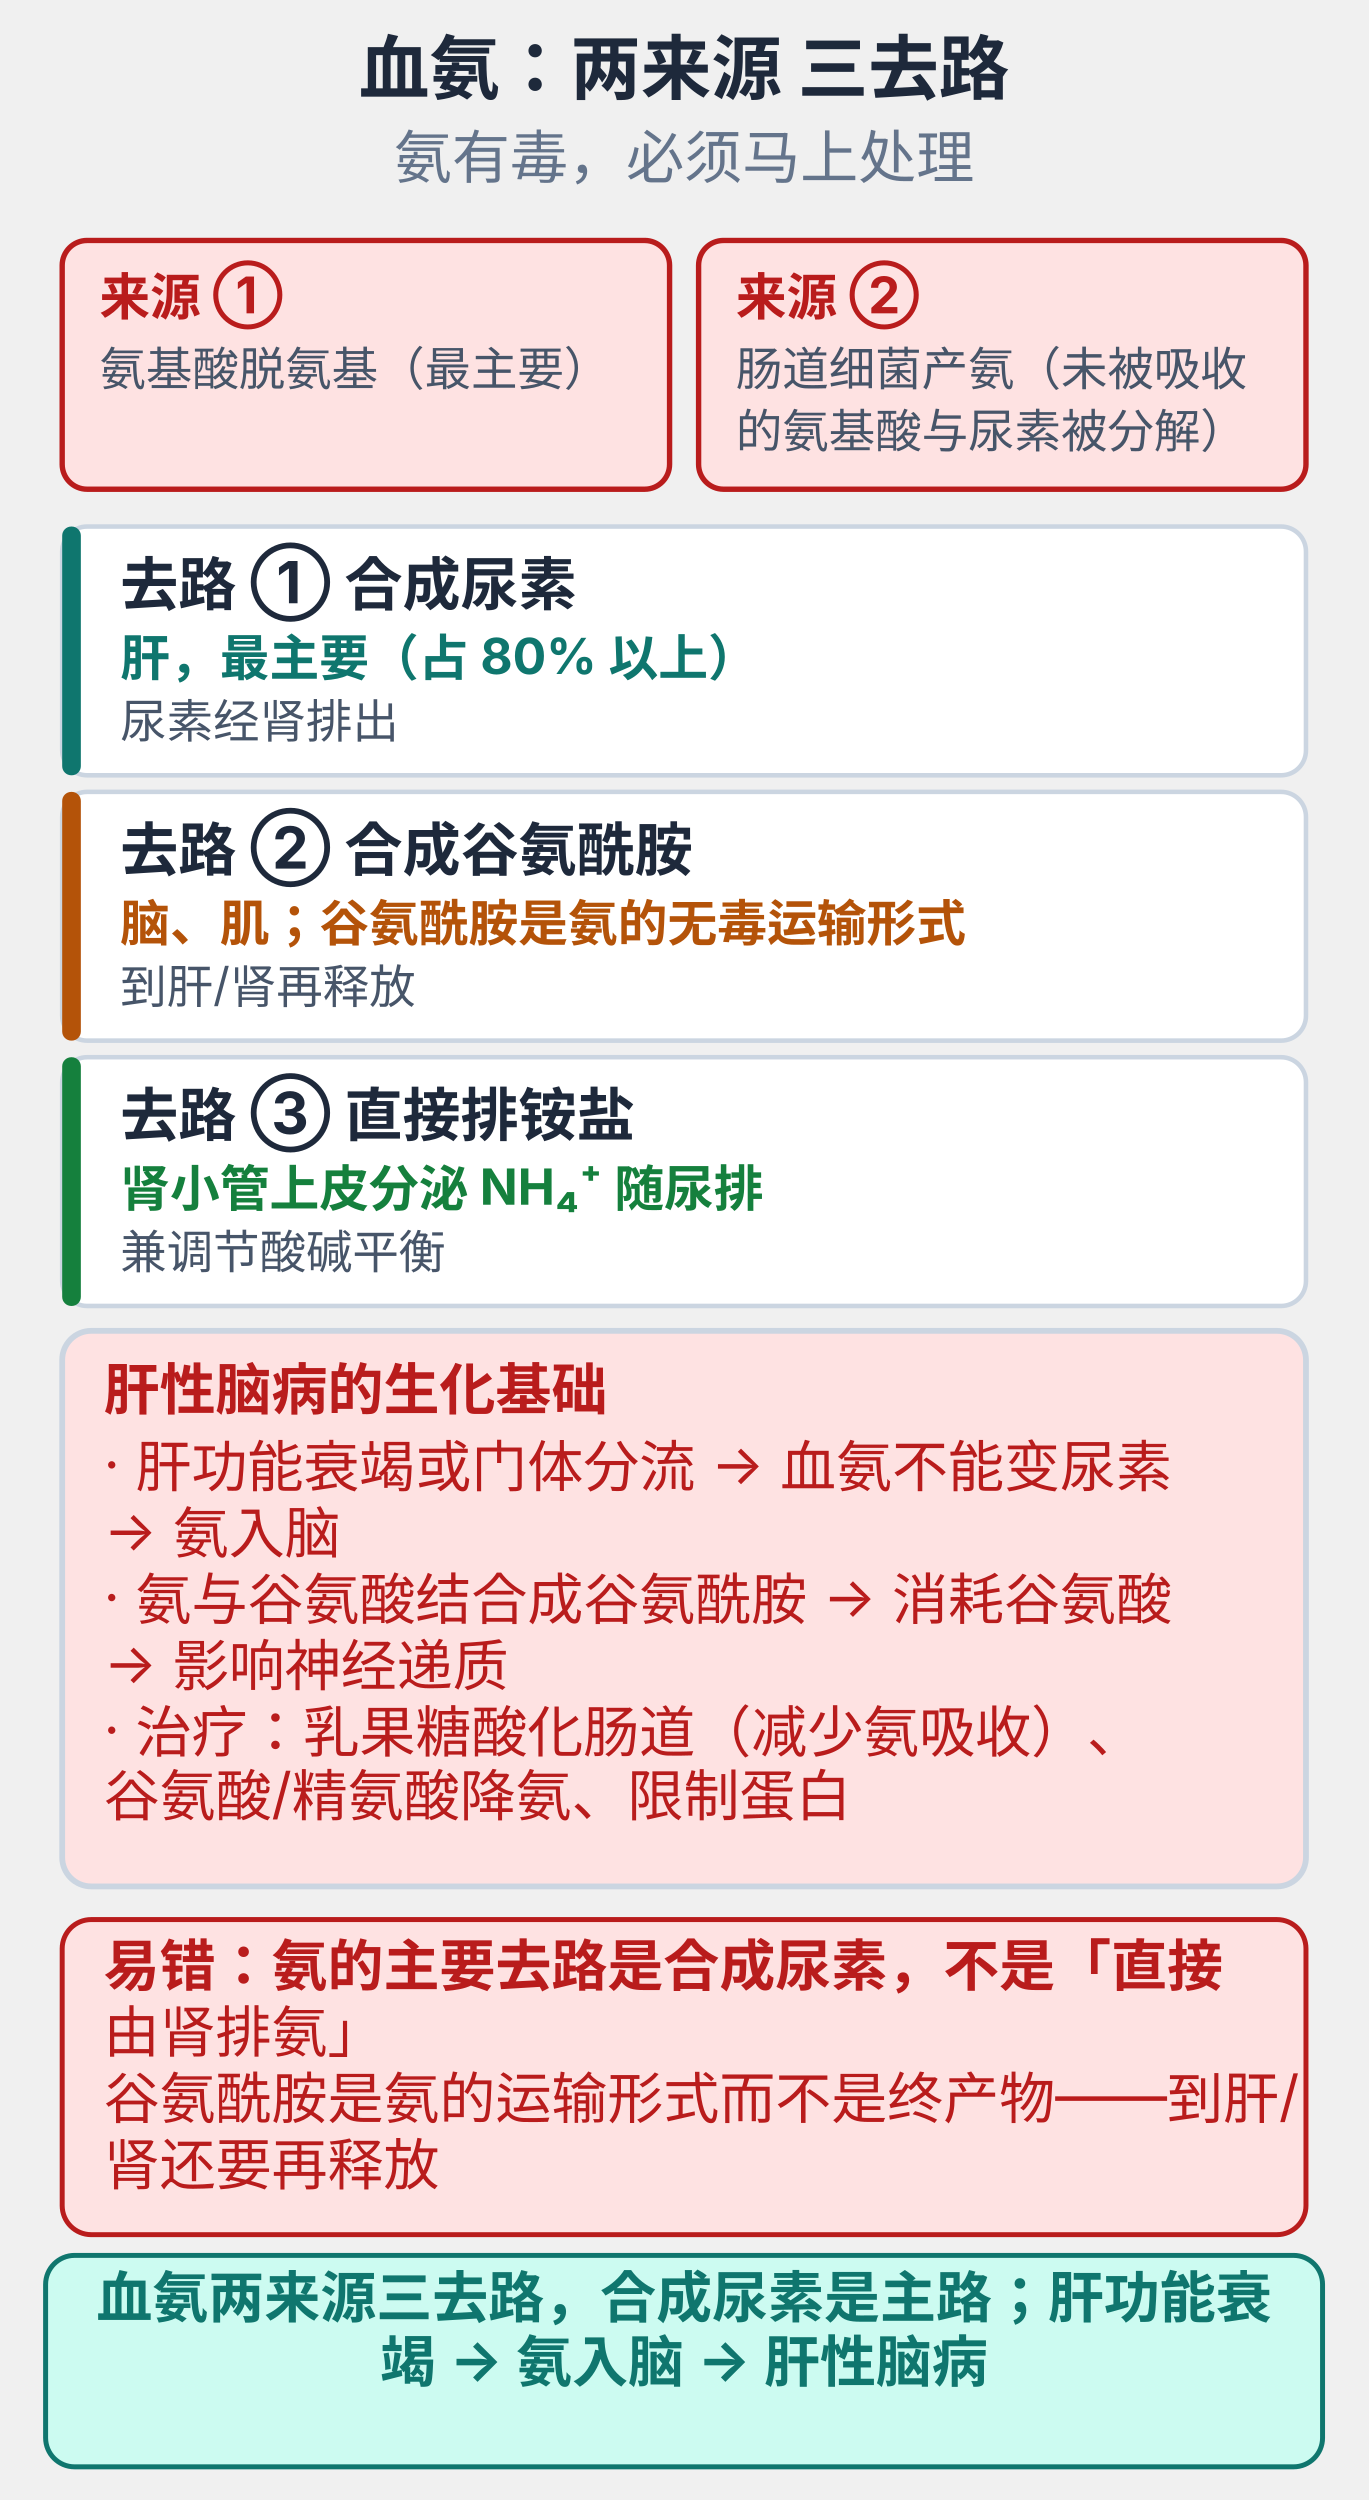
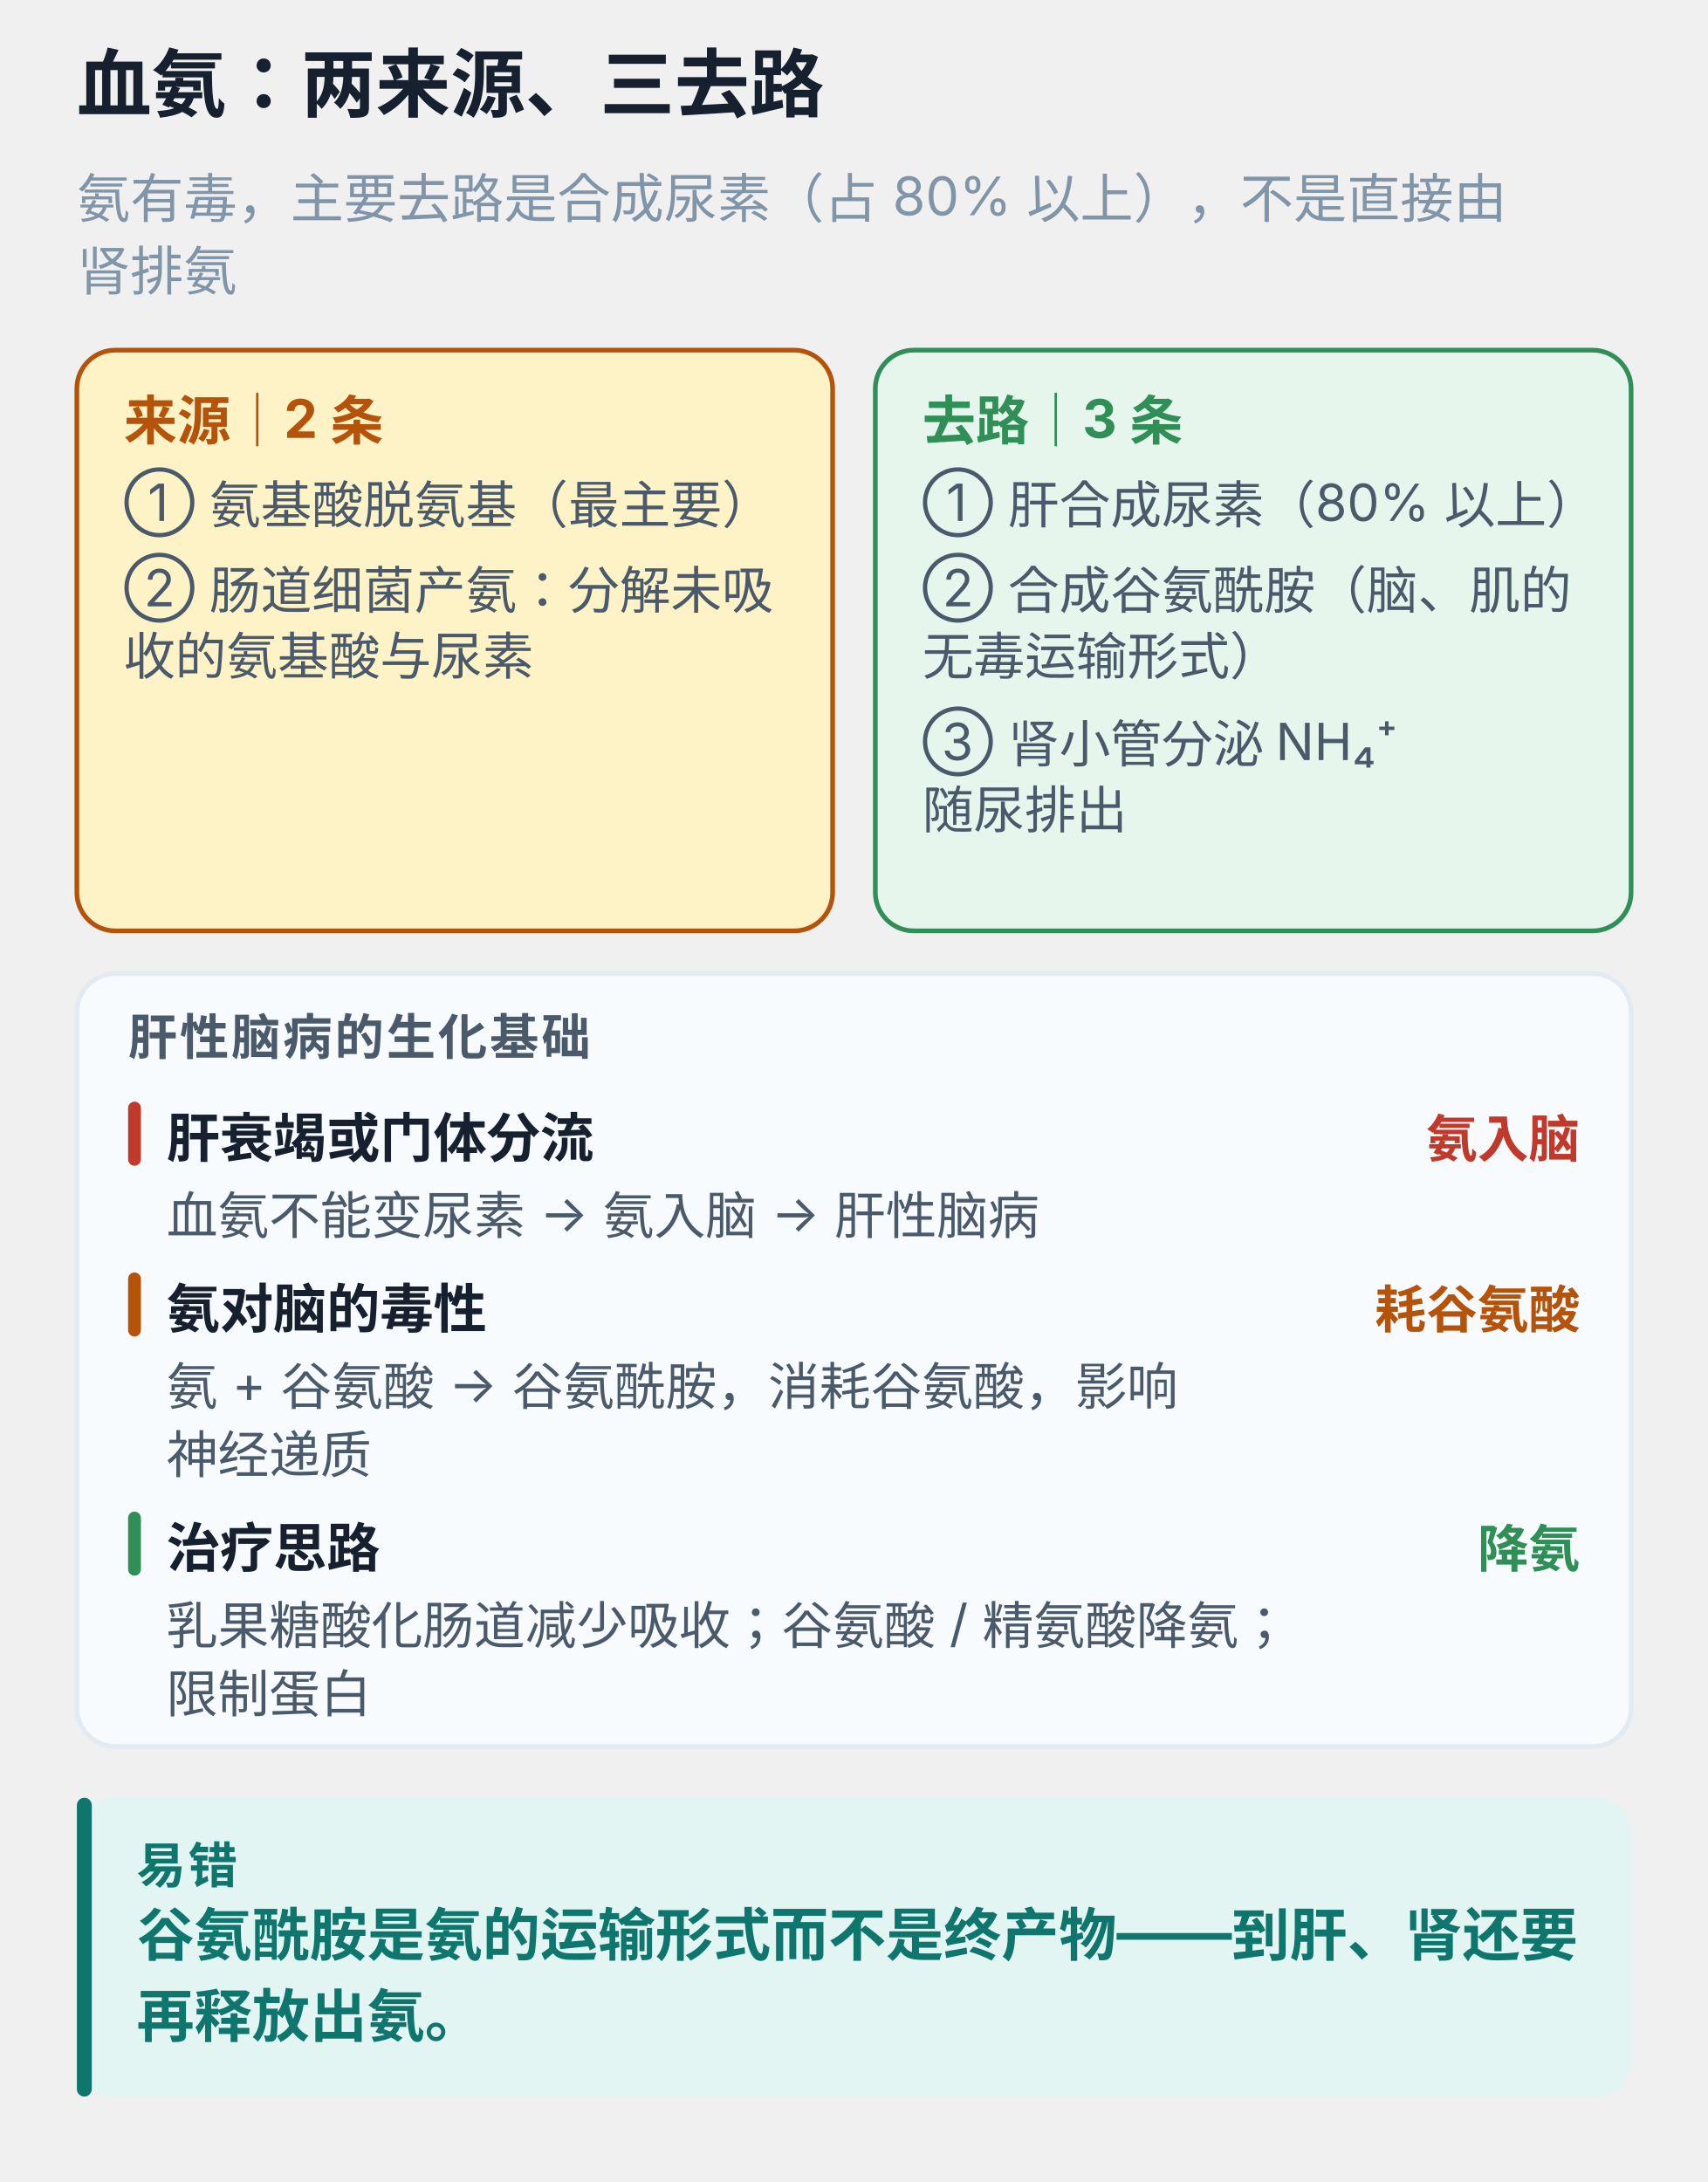
- <svg xmlns="http://www.w3.org/2000/svg" viewBox="0 0 330 603" width="100%" style="max-width:330px;display:block;margin:0 auto;background:#ffffff;border-radius:10px" role="img">
-   <text x="165.0" y="22.6" text-anchor="middle" font-size="17" font-weight="700" fill="#1e293b" font-family="-apple-system,'PingFang SC','Microsoft YaHei',sans-serif">血氨：两来源 三去路</text>
-   <text x="165.0" y="43.0" text-anchor="middle" font-size="14" font-weight="400" fill="#64748b" font-family="-apple-system,'PingFang SC','Microsoft YaHei',sans-serif">氨有毒，必须马上处理</text>
-   <rect x="15.0" y="58.0" width="146.5" height="60.0" rx="6" fill="#fee2e2" stroke="#b91c1c" stroke-width="1.3" />
-   <text x="24.0" y="76.0" text-anchor="start" font-size="12.2" font-weight="700" fill="#b91c1c" font-family="-apple-system,'PingFang SC','Microsoft YaHei',sans-serif">来源 ①</text>
-   <text x="24.0" y="93.0" text-anchor="start" font-size="11.2" font-weight="400" fill="#475569" font-family="-apple-system,'PingFang SC','Microsoft YaHei',sans-serif">氨基酸脱氨基（最主要）</text>
-   <rect x="168.5" y="58.0" width="146.5" height="60.0" rx="6" fill="#fee2e2" stroke="#b91c1c" stroke-width="1.3" />
-   <text x="177.5" y="76.0" text-anchor="start" font-size="12.2" font-weight="700" fill="#b91c1c" font-family="-apple-system,'PingFang SC','Microsoft YaHei',sans-serif">来源 ②</text>
-   <text x="177.5" y="93.0" text-anchor="start" font-size="11.2" font-weight="400" fill="#475569" font-family="-apple-system,'PingFang SC','Microsoft YaHei',sans-serif">肠道细菌产氨（未被吸收</text>
-   <text x="177.5" y="108.0" text-anchor="start" font-size="11.2" font-weight="400" fill="#475569" font-family="-apple-system,'PingFang SC','Microsoft YaHei',sans-serif">的氨基酸与尿素被分解）</text>
-   <rect x="15.0" y="127.0" width="300.0" height="60.0" rx="6" fill="#ffffff" stroke="#cbd5e1" stroke-width="1.1" />
-   <rect x="15.0" y="127.0" width="4.5" height="60.0" rx="2.2" fill="#0f766e" />
-   <text x="29.0" y="146.0" text-anchor="start" font-size="14" font-weight="700" fill="#1e293b" font-family="-apple-system,'PingFang SC','Microsoft YaHei',sans-serif">去路 ① 合成尿素</text>
-   <text x="29.0" y="163.0" text-anchor="start" font-size="12" font-weight="700" fill="#0f766e" font-family="-apple-system,'PingFang SC','Microsoft YaHei',sans-serif">肝，最主要（占 80% 以上）</text>
-   <text x="29.0" y="178.0" text-anchor="start" font-size="11.2" font-weight="400" fill="#475569" font-family="-apple-system,'PingFang SC','Microsoft YaHei',sans-serif">尿素经肾排出</text>
-   <rect x="15.0" y="191.0" width="300.0" height="60.0" rx="6" fill="#ffffff" stroke="#cbd5e1" stroke-width="1.1" />
-   <rect x="15.0" y="191.0" width="4.5" height="60.0" rx="2.2" fill="#b45309" />
-   <text x="29.0" y="210.0" text-anchor="start" font-size="14" font-weight="700" fill="#1e293b" font-family="-apple-system,'PingFang SC','Microsoft YaHei',sans-serif">去路 ② 合成谷氨酰胺</text>
-   <text x="29.0" y="227.0" text-anchor="start" font-size="12" font-weight="700" fill="#b45309" font-family="-apple-system,'PingFang SC','Microsoft YaHei',sans-serif">脑、肌；谷氨酰胺是氨的无毒运输形式</text>
-   <text x="29.0" y="242.0" text-anchor="start" font-size="11.2" font-weight="400" fill="#475569" font-family="-apple-system,'PingFang SC','Microsoft YaHei',sans-serif">到肝/肾再释放</text>
-   <rect x="15.0" y="255.0" width="300.0" height="60.0" rx="6" fill="#ffffff" stroke="#cbd5e1" stroke-width="1.1" />
-   <rect x="15.0" y="255.0" width="4.5" height="60.0" rx="2.2" fill="#15803d" />
-   <text x="29.0" y="274.0" text-anchor="start" font-size="14" font-weight="700" fill="#1e293b" font-family="-apple-system,'PingFang SC','Microsoft YaHei',sans-serif">去路 ③ 直接排铵盐</text>
-   <text x="29.0" y="291.0" text-anchor="start" font-size="12" font-weight="700" fill="#15803d" font-family="-apple-system,'PingFang SC','Microsoft YaHei',sans-serif">肾小管上皮分泌 NH₄⁺ 随尿排</text>
-   <text x="29.0" y="306.0" text-anchor="start" font-size="11.2" font-weight="400" fill="#475569" font-family="-apple-system,'PingFang SC','Microsoft YaHei',sans-serif">兼调节酸碱平衡</text>
-   <rect x="15.0" y="321.0" width="300.0" height="134.0" rx="7" fill="#fee2e2" stroke="#cbd5e1" stroke-width="1.4" />
-   <text x="25.0" y="340.0" text-anchor="start" font-size="13.5" font-weight="700" fill="#b91c1c" font-family="-apple-system,'PingFang SC','Microsoft YaHei',sans-serif">肝性脑病的生化基础</text>
-   <text x="25.0" y="358.0" text-anchor="start" font-size="13.5" font-weight="400" fill="#b91c1c" font-family="-apple-system,'PingFang SC','Microsoft YaHei',sans-serif">· 肝功能衰竭或门体分流 → 血氨不能变尿素 </text>
-   <text x="25.0" y="374.0" text-anchor="start" font-size="13.5" font-weight="400" fill="#b91c1c" font-family="-apple-system,'PingFang SC','Microsoft YaHei',sans-serif">→ 氨入脑</text>
-   <text x="25.0" y="390.0" text-anchor="start" font-size="13.5" font-weight="400" fill="#b91c1c" font-family="-apple-system,'PingFang SC','Microsoft YaHei',sans-serif">· 氨与谷氨酸结合成谷氨酰胺 → 消耗谷氨酸 </text>
-   <text x="25.0" y="406.0" text-anchor="start" font-size="13.5" font-weight="400" fill="#b91c1c" font-family="-apple-system,'PingFang SC','Microsoft YaHei',sans-serif">→ 影响神经递质</text>
-   <text x="25.0" y="422.0" text-anchor="start" font-size="13.5" font-weight="400" fill="#b91c1c" font-family="-apple-system,'PingFang SC','Microsoft YaHei',sans-serif">· 治疗：乳果糖酸化肠道（减少氨吸收）、</text>
-   <text x="25.0" y="438.0" text-anchor="start" font-size="13.5" font-weight="400" fill="#b91c1c" font-family="-apple-system,'PingFang SC','Microsoft YaHei',sans-serif">谷氨酸/精氨酸降氨、限制蛋白</text>
-   <rect x="15.0" y="463.0" width="300.0" height="76.0" rx="7" fill="#fee2e2" stroke="#b91c1c" stroke-width="1.2" />
-   <text x="25.0" y="479.0" text-anchor="start" font-size="13.5" font-weight="700" fill="#b91c1c" font-family="-apple-system,'PingFang SC','Microsoft YaHei',sans-serif">易错：氨的主要去路是合成尿素，不是「直接</text>
-   <text x="25.0" y="495.0" text-anchor="start" font-size="13.5" font-weight="400" fill="#b91c1c" font-family="-apple-system,'PingFang SC','Microsoft YaHei',sans-serif">由肾排氨」</text>
-   <text x="25.0" y="511.0" text-anchor="start" font-size="13.5" font-weight="400" fill="#b91c1c" font-family="-apple-system,'PingFang SC','Microsoft YaHei',sans-serif">谷氨酰胺是氨的运输形式而不是终产物——到肝/</text>
-   <text x="25.0" y="527.0" text-anchor="start" font-size="13.5" font-weight="400" fill="#b91c1c" font-family="-apple-system,'PingFang SC','Microsoft YaHei',sans-serif">肾还要再释放</text>
-   <rect x="11.0" y="544.0" width="308.0" height="51.0" rx="7" fill="#ccfbf1" stroke="#0f766e" stroke-width="1.2" />
-   <text x="165.0" y="559.0" text-anchor="middle" font-size="13.5" font-weight="700" fill="#0f766e" font-family="-apple-system,'PingFang SC','Microsoft YaHei',sans-serif">血氨两来源三去路，合成尿素是主路；肝功能衰</text>
-   <text x="165.0" y="574.5" text-anchor="middle" font-size="13.5" font-weight="700" fill="#0f766e" font-family="-apple-system,'PingFang SC','Microsoft YaHei',sans-serif">竭 → 氨入脑 → 肝性脑病</text>
+ <svg xmlns="http://www.w3.org/2000/svg" viewBox="0 0 400 511" width="100%" style="max-width:400px;display:block;margin:0 auto;background:#ffffff;border-radius:12px" role="img" aria-label="血氨：两来源、三去路">
+   <text x="18.0" y="26.0" font-size="17.5" font-weight="700" fill="#16202e" font-family="-apple-system,BlinkMacSystemFont,'PingFang SC','Microsoft YaHei',sans-serif">血氨：两来源、三去路</text>
+   <text x="18.0" y="51.0" font-size="12.5" font-weight="400" fill="#8095a8" font-family="-apple-system,BlinkMacSystemFont,'PingFang SC','Microsoft YaHei',sans-serif">氨有毒，主要去路是合成尿素（占 80% 以上），不是直接由</text>
+   <text x="18.0" y="68.0" font-size="12.5" font-weight="400" fill="#8095a8" font-family="-apple-system,BlinkMacSystemFont,'PingFang SC','Microsoft YaHei',sans-serif">肾排氨</text>
+   <rect x="18.0" y="82.0" width="177.0" height="136.0" rx="9" fill="#fef3c7" stroke="#b45309" stroke-width="1.1" />
+   <text x="29.0" y="103.0" font-size="12.5" font-weight="700" fill="#b45309" font-family="-apple-system,BlinkMacSystemFont,'PingFang SC','Microsoft YaHei',sans-serif">来源｜2 条</text>
+   <text x="29.0" y="122.0" font-size="12" font-weight="400" fill="#4a5a6b" font-family="-apple-system,BlinkMacSystemFont,'PingFang SC','Microsoft YaHei',sans-serif">① 氨基酸脱氨基（最主要）</text>
+   <text x="29.0" y="142.0" font-size="12" font-weight="400" fill="#4a5a6b" font-family="-apple-system,BlinkMacSystemFont,'PingFang SC','Microsoft YaHei',sans-serif">② 肠道细菌产氨：分解未吸</text>
+   <text x="29.0" y="158.0" font-size="12" font-weight="400" fill="#4a5a6b" font-family="-apple-system,BlinkMacSystemFont,'PingFang SC','Microsoft YaHei',sans-serif">收的氨基酸与尿素</text>
+   <rect x="205.0" y="82.0" width="177.0" height="136.0" rx="9" fill="#e6f6ec" stroke="#2f8f57" stroke-width="1.1" />
+   <text x="216.0" y="103.0" font-size="12.5" font-weight="700" fill="#2f8f57" font-family="-apple-system,BlinkMacSystemFont,'PingFang SC','Microsoft YaHei',sans-serif">去路｜3 条</text>
+   <text x="216.0" y="122.0" font-size="12" font-weight="400" fill="#4a5a6b" font-family="-apple-system,BlinkMacSystemFont,'PingFang SC','Microsoft YaHei',sans-serif">① 肝合成尿素（80% 以上）</text>
+   <text x="216.0" y="142.0" font-size="12" font-weight="400" fill="#4a5a6b" font-family="-apple-system,BlinkMacSystemFont,'PingFang SC','Microsoft YaHei',sans-serif">② 合成谷氨酰胺（脑、肌的</text>
+   <text x="216.0" y="158.0" font-size="12" font-weight="400" fill="#4a5a6b" font-family="-apple-system,BlinkMacSystemFont,'PingFang SC','Microsoft YaHei',sans-serif">无毒运输形式）</text>
+   <text x="216.0" y="178.0" font-size="12" font-weight="400" fill="#4a5a6b" font-family="-apple-system,BlinkMacSystemFont,'PingFang SC','Microsoft YaHei',sans-serif">③ 肾小管分泌 NH₄⁺ </text>
+   <text x="216.0" y="194.0" font-size="12" font-weight="400" fill="#4a5a6b" font-family="-apple-system,BlinkMacSystemFont,'PingFang SC','Microsoft YaHei',sans-serif">随尿排出</text>
+   <rect x="18.0" y="228.0" width="364.0" height="181.0" rx="9" fill="#f8fbfd" stroke="#e3eaf2" stroke-width="1.1" />
+   <text x="30.0" y="247.0" font-size="11.5" font-weight="700" fill="#4a5a6b" letter-spacing="0.6" font-family="-apple-system,BlinkMacSystemFont,'PingFang SC','Microsoft YaHei',sans-serif">肝性脑病的生化基础</text>
+   <rect x="30.0" y="258.0" width="3.0" height="15.0" rx="1.5" fill="#c0392b" />
+   <text x="39.0" y="271.0" font-size="12.5" font-weight="700" fill="#16202e" font-family="-apple-system,BlinkMacSystemFont,'PingFang SC','Microsoft YaHei',sans-serif">肝衰竭或门体分流</text>
+   <text x="370.0" y="271.0" text-anchor="end" font-size="12" font-weight="700" fill="#c0392b" font-family="-apple-system,BlinkMacSystemFont,'PingFang SC','Microsoft YaHei',sans-serif">氨入脑</text>
+   <text x="39.0" y="289.0" font-size="12" font-weight="400" fill="#4a5a6b" font-family="-apple-system,BlinkMacSystemFont,'PingFang SC','Microsoft YaHei',sans-serif">血氨不能变尿素 → 氨入脑 → 肝性脑病</text>
+   <rect x="30.0" y="298.0" width="3.0" height="15.0" rx="1.5" fill="#b45309" />
+   <text x="39.0" y="311.0" font-size="12.5" font-weight="700" fill="#16202e" font-family="-apple-system,BlinkMacSystemFont,'PingFang SC','Microsoft YaHei',sans-serif">氨对脑的毒性</text>
+   <text x="370.0" y="311.0" text-anchor="end" font-size="12" font-weight="700" fill="#b45309" font-family="-apple-system,BlinkMacSystemFont,'PingFang SC','Microsoft YaHei',sans-serif">耗谷氨酸</text>
+   <text x="39.0" y="329.0" font-size="12" font-weight="400" fill="#4a5a6b" font-family="-apple-system,BlinkMacSystemFont,'PingFang SC','Microsoft YaHei',sans-serif">氨 + 谷氨酸 → 谷氨酰胺，消耗谷氨酸，影响</text>
+   <text x="39.0" y="345.0" font-size="12" font-weight="400" fill="#4a5a6b" font-family="-apple-system,BlinkMacSystemFont,'PingFang SC','Microsoft YaHei',sans-serif">神经递质</text>
+   <rect x="30.0" y="354.0" width="3.0" height="15.0" rx="1.5" fill="#2f8f57" />
+   <text x="39.0" y="367.0" font-size="12.5" font-weight="700" fill="#16202e" font-family="-apple-system,BlinkMacSystemFont,'PingFang SC','Microsoft YaHei',sans-serif">治疗思路</text>
+   <text x="370.0" y="367.0" text-anchor="end" font-size="12" font-weight="700" fill="#2f8f57" font-family="-apple-system,BlinkMacSystemFont,'PingFang SC','Microsoft YaHei',sans-serif">降氨</text>
+   <text x="39.0" y="385.0" font-size="12" font-weight="400" fill="#4a5a6b" font-family="-apple-system,BlinkMacSystemFont,'PingFang SC','Microsoft YaHei',sans-serif">乳果糖酸化肠道减少吸收；谷氨酸 / 精氨酸降氨；</text>
+   <text x="39.0" y="401.0" font-size="12" font-weight="400" fill="#4a5a6b" font-family="-apple-system,BlinkMacSystemFont,'PingFang SC','Microsoft YaHei',sans-serif">限制蛋白</text>
+   <rect x="18.0" y="421.0" width="364.0" height="70.0" rx="8" fill="#e2f5f2" />
+   <rect x="18.0" y="421.0" width="3.5" height="70.0" rx="1.8" fill="#0f766e" />
+   <text x="32.0" y="441.0" font-size="11.5" font-weight="700" fill="#0f766e" letter-spacing="0.6" font-family="-apple-system,BlinkMacSystemFont,'PingFang SC','Microsoft YaHei',sans-serif">易错</text>
+   <text x="32.0" y="458.0" font-size="13.5" font-weight="700" fill="#0f766e" font-family="-apple-system,BlinkMacSystemFont,'PingFang SC','Microsoft YaHei',sans-serif">谷氨酰胺是氨的运输形式而不是终产物——到肝、肾还要</text>
+   <text x="32.0" y="477.0" font-size="13.5" font-weight="700" fill="#0f766e" font-family="-apple-system,BlinkMacSystemFont,'PingFang SC','Microsoft YaHei',sans-serif">再释放出氨。</text>
</svg>
